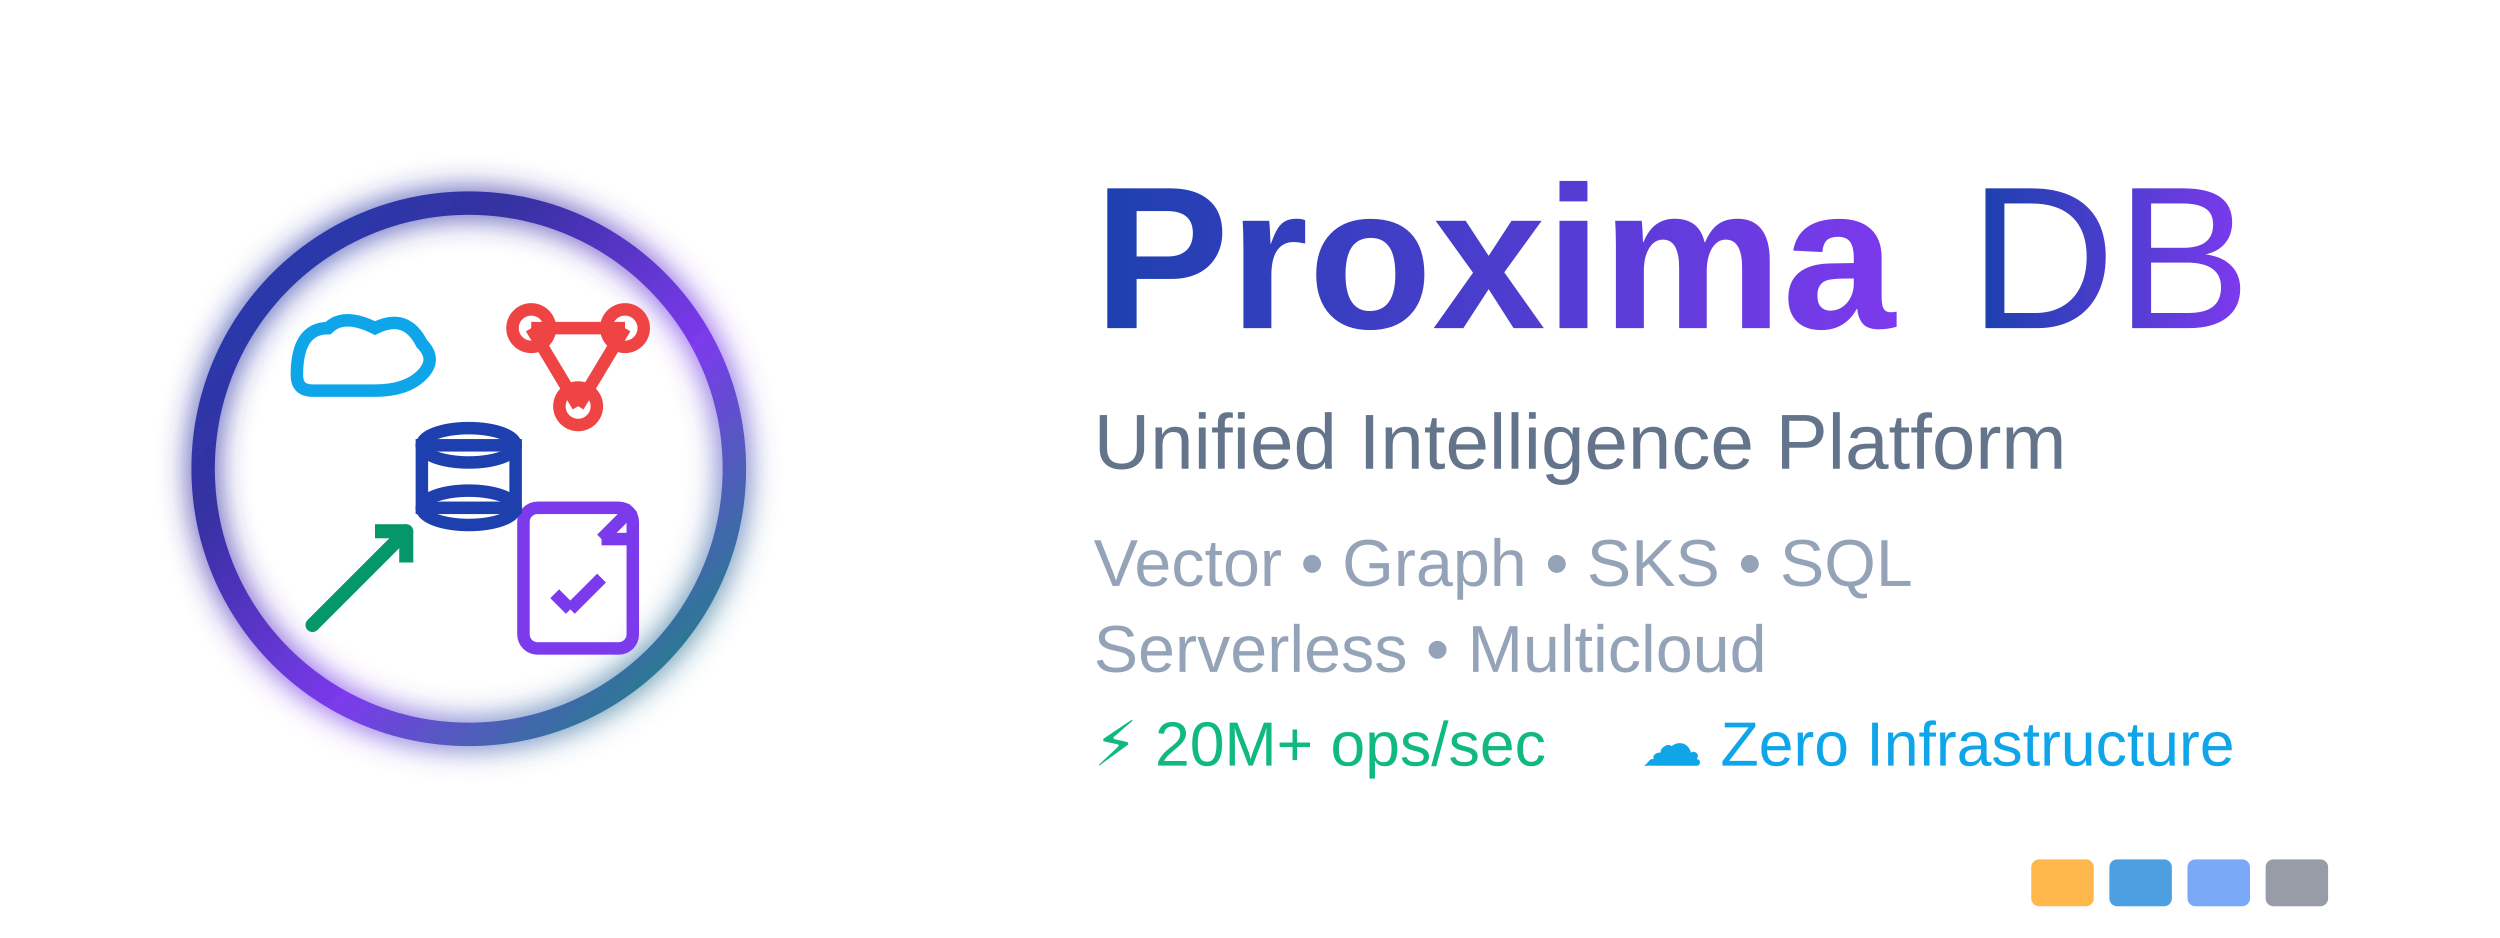
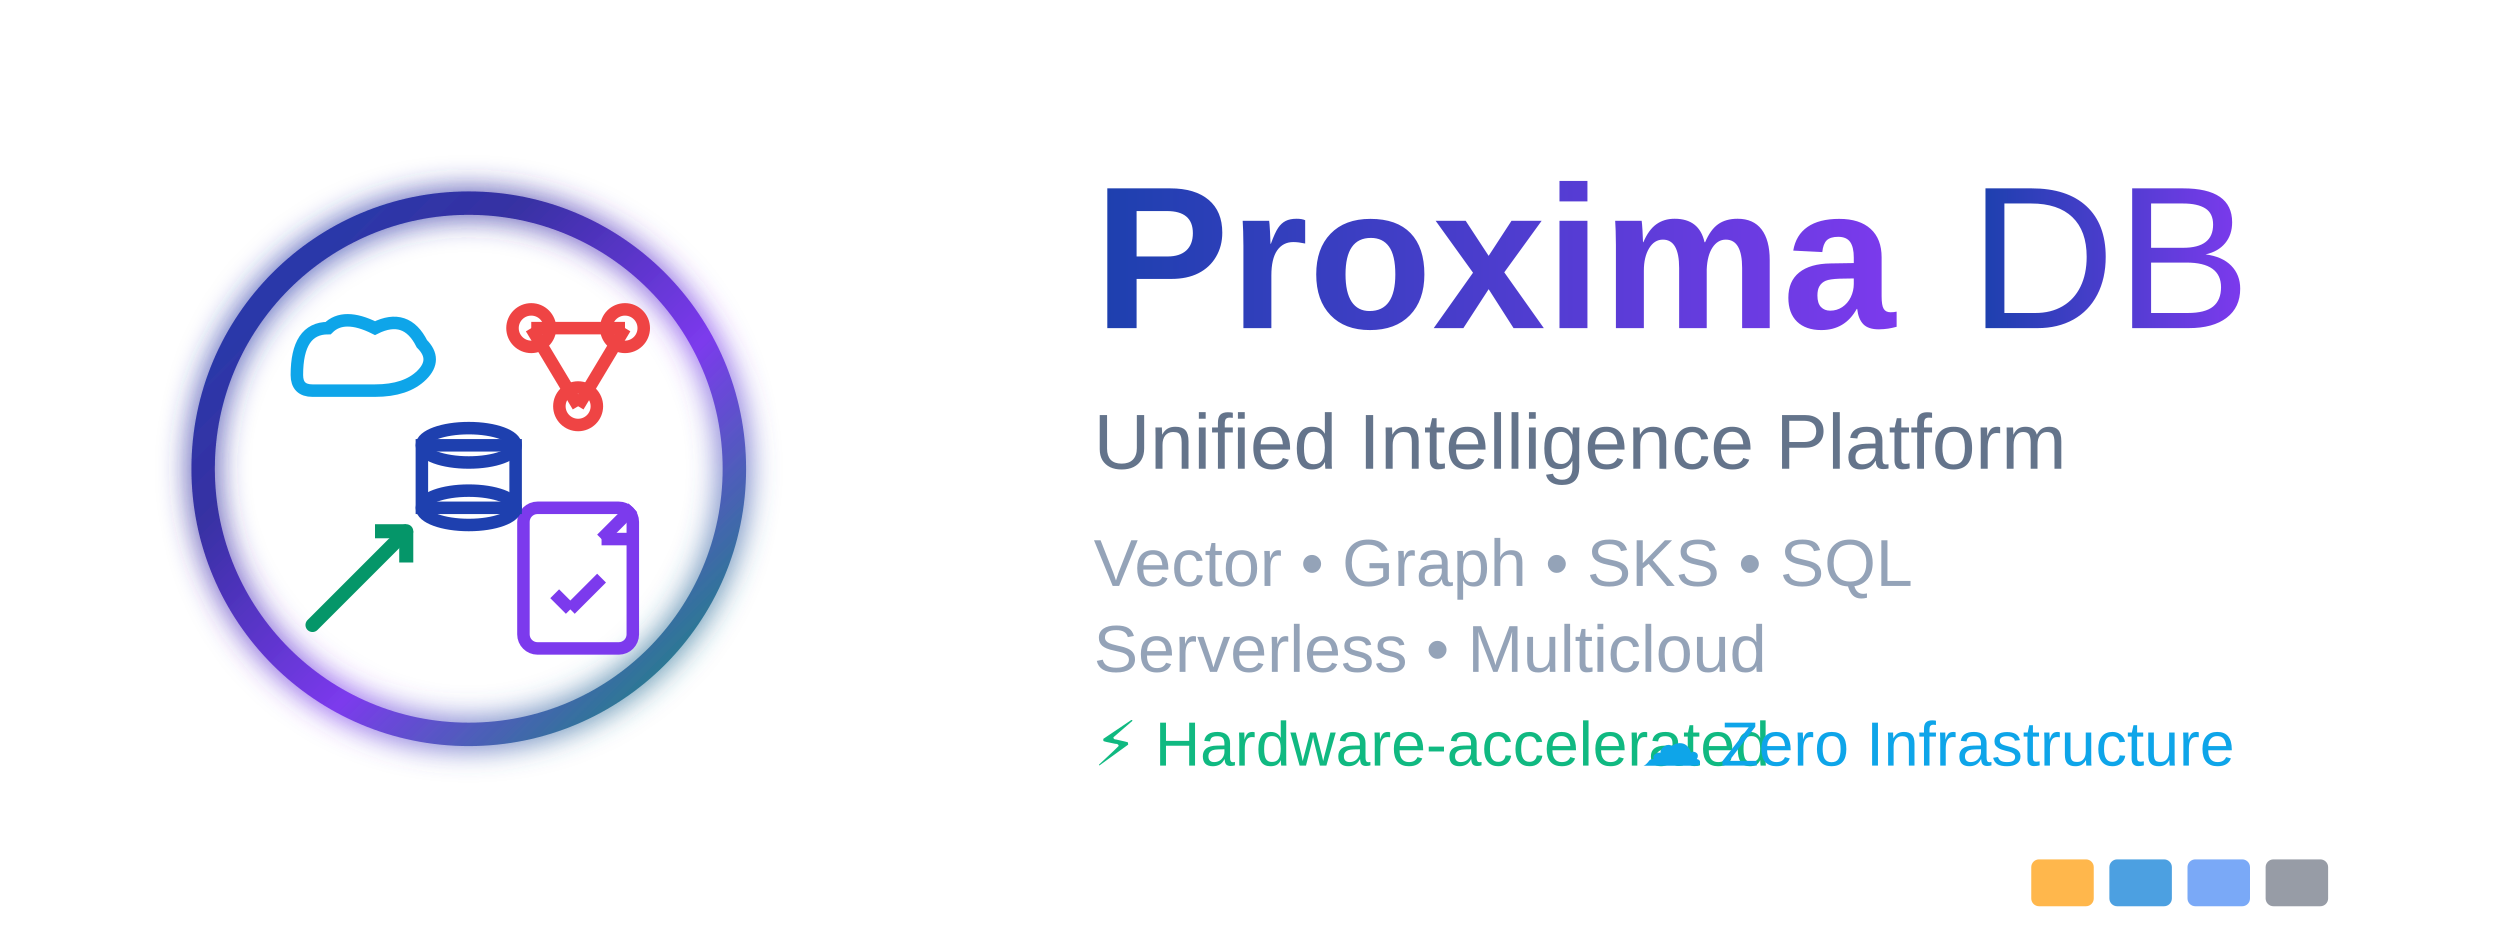
<svg xmlns="http://www.w3.org/2000/svg" width="320" height="120">
  <defs>
    <linearGradient id="logoGradient" x1="0%" y1="0%" x2="100%" y2="100%">
      <stop offset="0%" style="stop-color:#1e40af;stop-opacity:1" />
      <stop offset="30%" style="stop-color:#3730a3;stop-opacity:1" />
      <stop offset="60%" style="stop-color:#7c3aed;stop-opacity:1" />
      <stop offset="100%" style="stop-color:#059669;stop-opacity:1" />
    </linearGradient>
    <linearGradient id="textGradient" x1="0%" y1="0%" x2="100%" y2="0%">
      <stop offset="0%" style="stop-color:#1e40af;stop-opacity:1" />
      <stop offset="100%" style="stop-color:#7c3aed;stop-opacity:1" />
    </linearGradient>
    <linearGradient id="cloudGradient" x1="0%" y1="0%" x2="100%" y2="100%">
      <stop offset="0%" style="stop-color:#0ea5e9;stop-opacity:1" />
      <stop offset="100%" style="stop-color:#0284c7;stop-opacity:1" />
    </linearGradient>
    <filter id="logoGlow">
      <feGaussianBlur stdDeviation="2" result="coloredBlur" />
      <feMerge>
        <feMergeNode in="coloredBlur" />
        <feMergeNode in="SourceGraphic" />
      </feMerge>
    </filter>
  </defs>
  <g transform="translate(60, 60)">
    <circle cx="0" cy="0" r="34" fill="none" stroke="url(#logoGradient)" stroke-width="3" filter="url(#logoGlow)" />
    <g transform="translate(-14,-14)">
      <path d="M -8,2 Q -8,-4 -4,-4 Q -2,-6 2,-4 Q 6,-6 8,-2 Q 10,0 8,2 Q 6,4 2,4 L -6,4 Q -8,4 -8,2 Z" fill="none" stroke="#0ea5e9" stroke-width="1.6" opacity="1" />
    </g>
    <g transform="translate(14,-14)">
      <g fill="none" stroke="#ef4444" stroke-width="1.6" opacity="1">
        <circle cx="-6" cy="-4" r="2.4" />
        <circle cx="6" cy="-4" r="2.4" />
        <circle cx="0" cy="6" r="2.4" />
        <line x1="-6" y1="-4" x2="6" y2="-4" />
        <line x1="-6" y1="-4" x2="0" y2="6" />
        <line x1="6" y1="-4" x2="0" y2="6" />
      </g>
    </g>
    <g transform="translate(-14,14)">
      <g stroke="#059669" stroke-width="1.8" fill="none">
        <line x1="-6" y1="6" x2="6" y2="-6" stroke-linecap="round" />
        <line x1="6" y1="-6" x2="2" y2="-6" />
        <line x1="6" y1="-6" x2="6" y2="-2" />
      </g>
    </g>
    <g transform="translate(14,14)" fill="none" stroke="#7c3aed" stroke-width="1.6">
      <rect x="-7" y="-9" width="14" height="18" rx="1.8" />
      <line x1="7" y1="-9" x2="3" y2="-5" />
      <line x1="3" y1="-5" x2="7" y2="-5" />
      <line x1="-3" y1="2" x2="-1" y2="4" />
      <line x1="-1" y1="4" x2="3" y2="0" />
    </g>
    <g transform="translate(0,0)" fill="none" stroke="#1e40af" stroke-width="1.6">
      <ellipse cx="0" cy="-3" rx="6" ry="2.2" />
      <rect x="-6" y="-3" width="12" height="8" />
      <ellipse cx="0" cy="5" rx="6" ry="2.2" />
    </g>
  </g>
  <text x="140" y="42" font-family="Arial, sans-serif" font-size="26" font-weight="bold" fill="url(#textGradient)">
    Proxima
  </text>
  <text x="252" y="42" font-family="Arial, sans-serif" font-size="26" font-weight="300" fill="url(#textGradient)">
    DB
  </text>
  <text x="140" y="60" font-family="Arial, sans-serif" font-size="10" fill="#64748b" font-weight="500">
    Unified Intelligence Platform
  </text>
  <text x="140" y="75" font-family="Arial, sans-serif" font-size="8.5" fill="#94a3b8">
    Vector • Graph • SKS • SQL
  </text>
  <text x="140" y="86" font-family="Arial, sans-serif" font-size="8.5" fill="#94a3b8">
    Serverless • Multicloud
  </text>
  <g transform="translate(140, 98)">
-     <text x="0" y="0" font-family="Arial, sans-serif" font-size="8" fill="#10b981">⚡ 20M+ ops/sec</text>
+     <text x="0" y="0" font-family="Arial, sans-serif" font-size="8" fill="#10b981">⚡ Hardware-accelerated</text>
    <text x="70" y="0" font-family="Arial, sans-serif" font-size="8" fill="#0ea5e9">☁️ Zero Infrastructure</text>
  </g>
  <g transform="translate(260, 110)" opacity="0.7">
    <rect x="0" y="0" width="8" height="6" rx="1" fill="#ff9900" />
    <rect x="10" y="0" width="8" height="6" rx="1" fill="#0078d4" />
    <rect x="20" y="0" width="8" height="6" rx="1" fill="#4285f4" />
    <rect x="30" y="0" width="8" height="6" rx="1" fill="#6b7280" />
  </g>
</svg>
